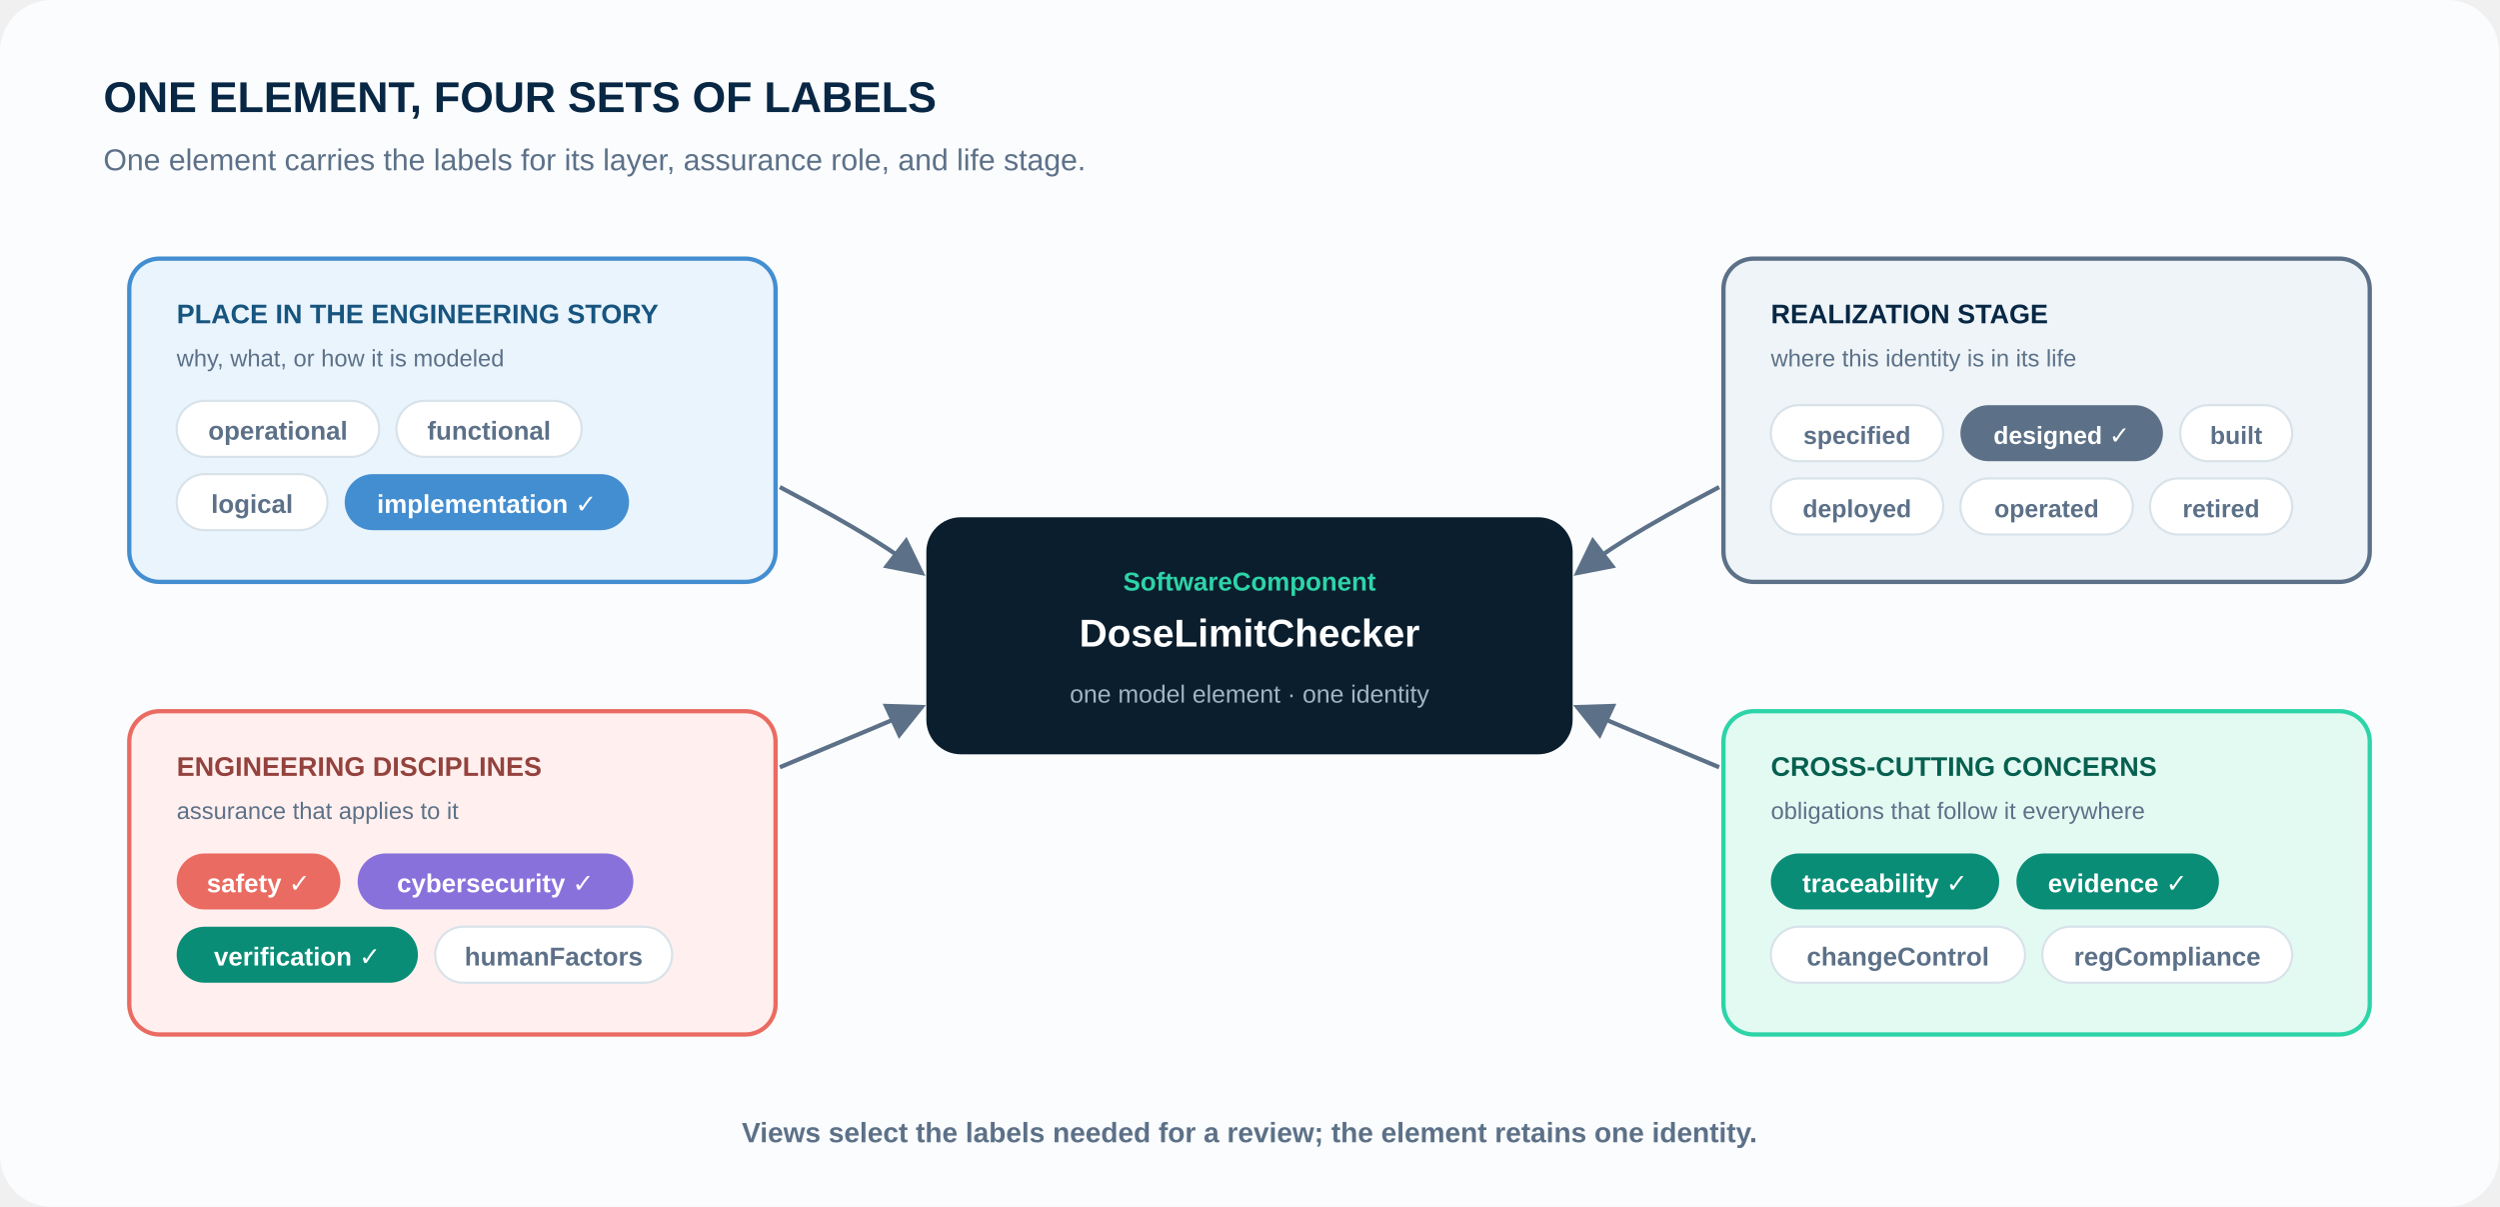
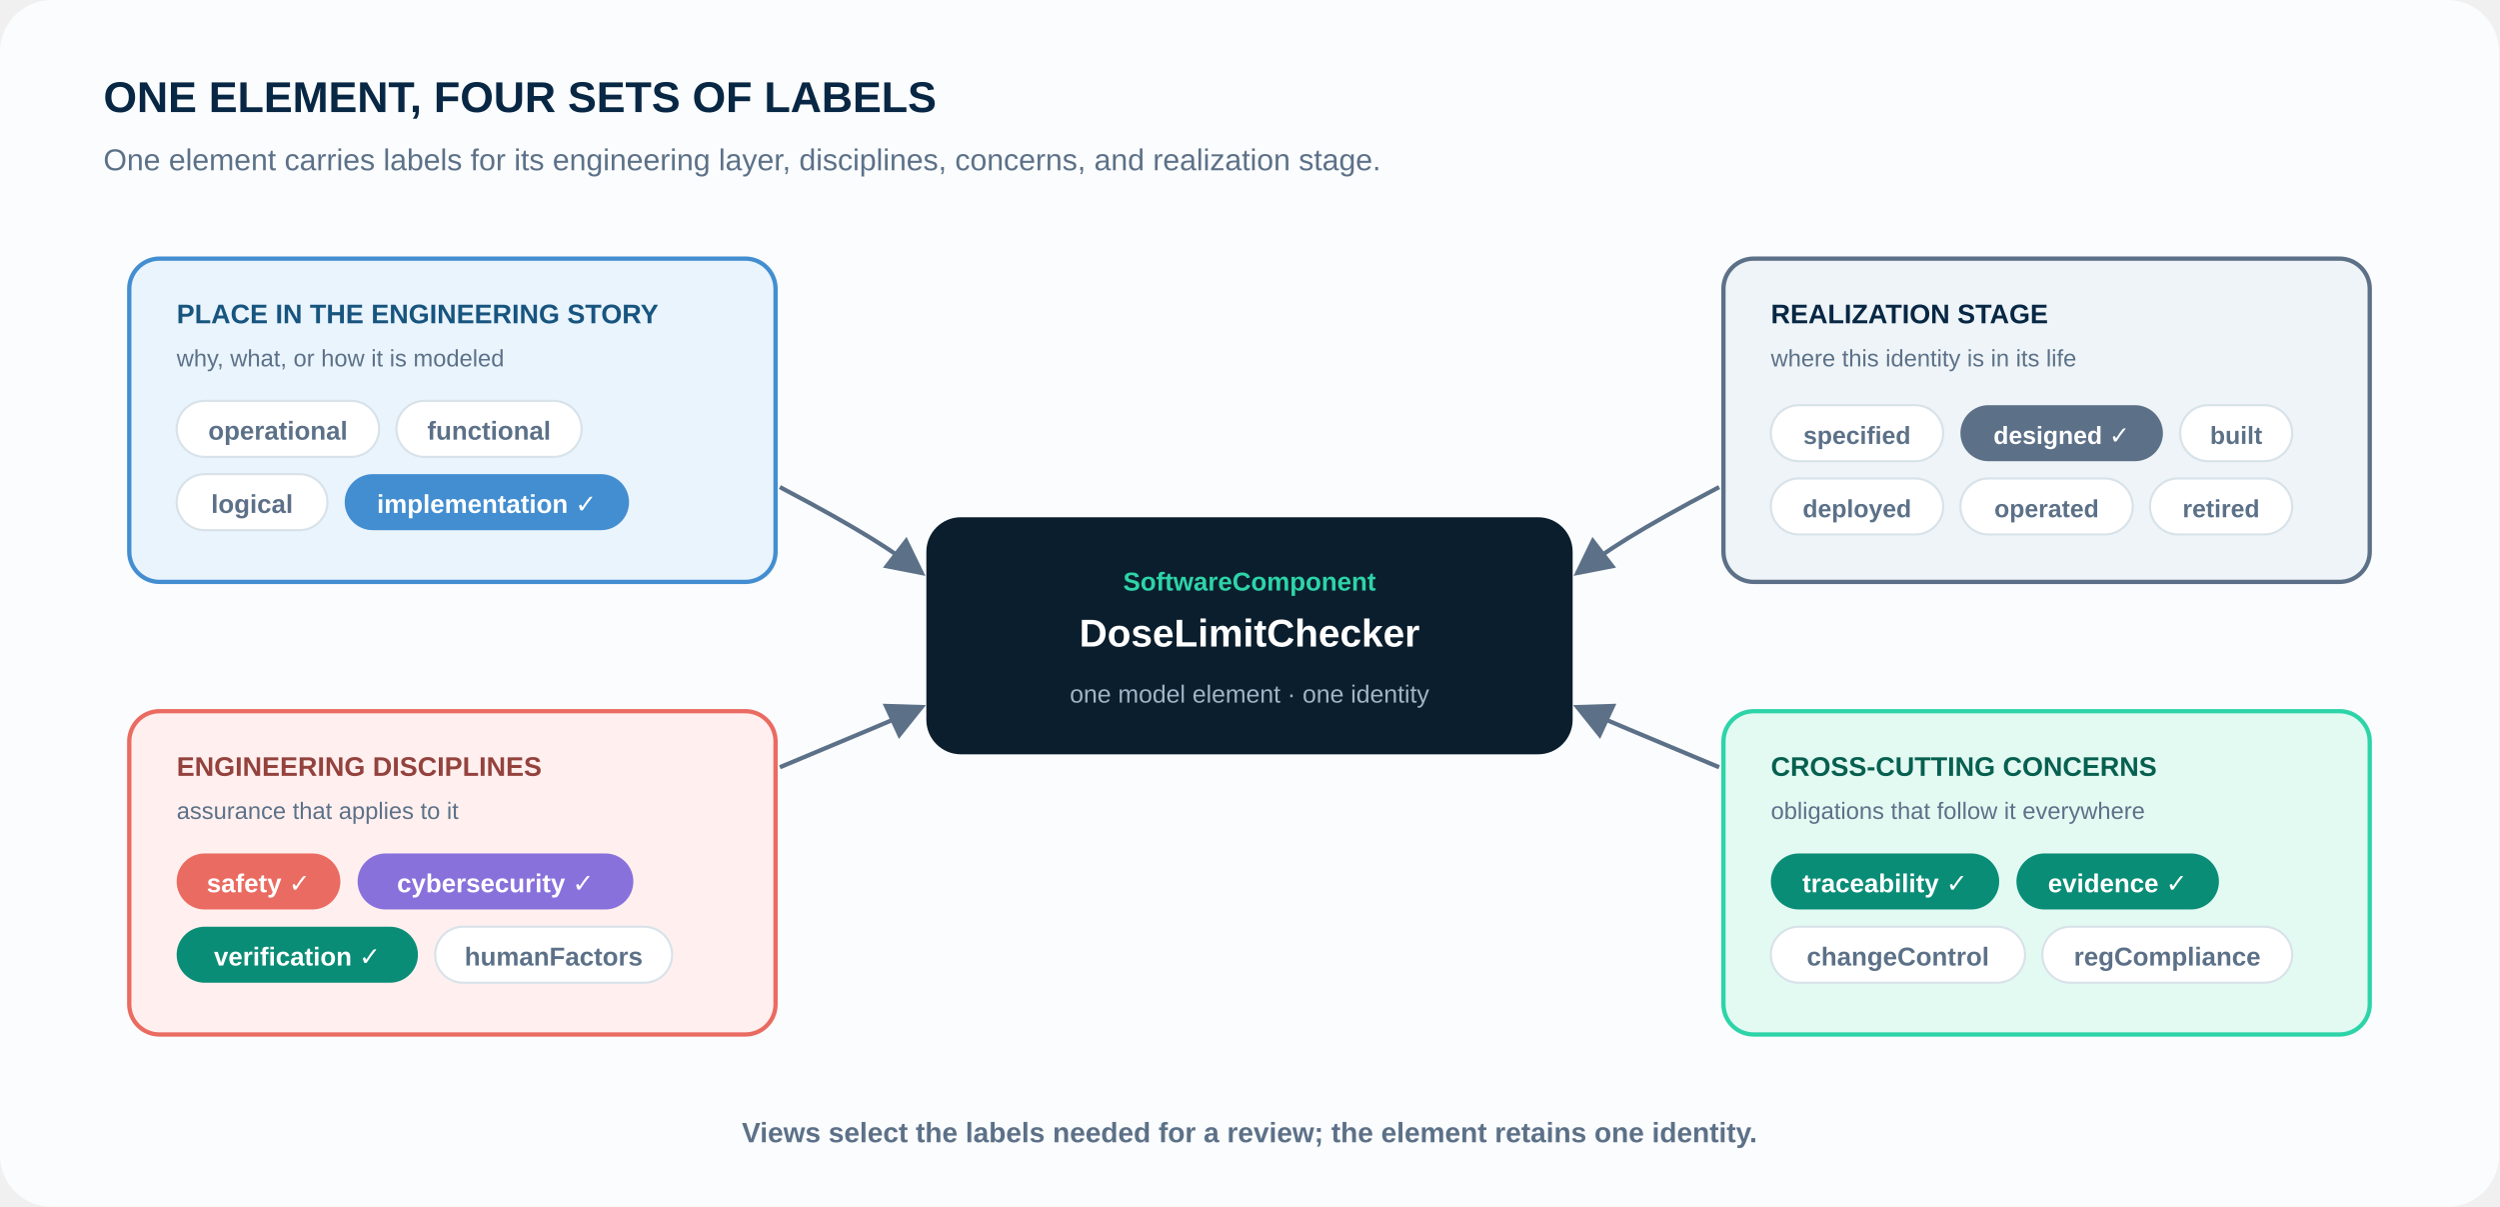
<svg xmlns="http://www.w3.org/2000/svg" width="1160" height="560" viewBox="0 0 1160 560" role="img" aria-labelledby="odtitle oddesc">
  <defs>
    <marker id="odarrow" markerWidth="9" markerHeight="9" refX="8" refY="4.5" orient="auto">
      <path d="M0 0L9 4.5L0 9Z" fill="#5c7188" />
    </marker>
  </defs>
  <rect width="1160" height="560" rx="24" fill="#fbfcfd" />
  <text x="48" y="52" font-family="Nunito,Arial,sans-serif" font-size="20" font-weight="850" fill="#082744">ONE ELEMENT, FOUR SETS OF LABELS</text>
-   <text x="48" y="79" font-family="Nunito,Arial,sans-serif" font-size="14" fill="#5c7188">One element carries the labels for its layer, assurance role, and life stage.</text>
+   <text x="48" y="79" font-family="Nunito,Arial,sans-serif" font-size="14" fill="#5c7188">One element carries labels for its engineering layer, disciplines, concerns, and realization stage.</text>
  <g font-family="Nunito,Arial,sans-serif" text-anchor="middle">
    <rect x="430" y="240" width="300" height="110" rx="16" fill="#0b1e2d" />
    <text x="580" y="274" font-size="12" font-weight="800" fill="#2dd4a8">SoftwareComponent</text>
    <text x="580" y="300" font-size="18" font-weight="850" fill="#ffffff">DoseLimitChecker</text>
    <text x="580" y="326" font-size="11.5" fill="#9fb4c6">one model element · one identity</text>
  </g>
  <g font-family="Nunito,Arial,sans-serif">
    <rect x="60" y="120" width="300" height="150" rx="14" fill="#eaf4fd" stroke="#438ed0" stroke-width="2" />
    <text x="82" y="150" font-size="12.5" font-weight="850" fill="#17557f">PLACE IN THE ENGINEERING STORY</text>
    <text x="82" y="170" font-size="11" fill="#5c7188">why, what, or how it is modeled</text>
    <g font-size="12" font-weight="750">
      <rect x="82" y="186" width="94" height="26" rx="13" fill="#ffffff" stroke="#d8e2e9" />
      <text x="129" y="204" fill="#5c7188" text-anchor="middle">operational</text>
      <rect x="184" y="186" width="86" height="26" rx="13" fill="#ffffff" stroke="#d8e2e9" />
      <text x="227" y="204" fill="#5c7188" text-anchor="middle">functional</text>
      <rect x="82" y="220" width="70" height="26" rx="13" fill="#ffffff" stroke="#d8e2e9" />
      <text x="117" y="238" fill="#5c7188" text-anchor="middle">logical</text>
      <rect x="160" y="220" width="132" height="26" rx="13" fill="#438ed0" />
      <text x="226" y="238" fill="#ffffff" text-anchor="middle">implementation ✓</text>
    </g>
  </g>
  <g font-family="Nunito,Arial,sans-serif">
    <rect x="800" y="120" width="300" height="150" rx="14" fill="#eef4f7" stroke="#5c7188" stroke-width="2" />
    <text x="822" y="150" font-size="12.5" font-weight="850" fill="#082744">REALIZATION STAGE</text>
    <text x="822" y="170" font-size="11" fill="#5c7188">where this identity is in its life</text>
    <g font-size="11.5" font-weight="750">
      <rect x="822" y="188" width="80" height="26" rx="13" fill="#ffffff" stroke="#d8e2e9" />
      <text x="862" y="206" fill="#5c7188" text-anchor="middle">specified</text>
      <rect x="910" y="188" width="94" height="26" rx="13" fill="#5c7188" />
      <text x="957" y="206" fill="#ffffff" text-anchor="middle">designed ✓</text>
      <rect x="1012" y="188" width="52" height="26" rx="13" fill="#ffffff" stroke="#d8e2e9" />
      <text x="1038" y="206" fill="#5c7188" text-anchor="middle">built</text>
      <rect x="822" y="222" width="80" height="26" rx="13" fill="#ffffff" stroke="#d8e2e9" />
      <text x="862" y="240" fill="#5c7188" text-anchor="middle">deployed</text>
      <rect x="910" y="222" width="80" height="26" rx="13" fill="#ffffff" stroke="#d8e2e9" />
      <text x="950" y="240" fill="#5c7188" text-anchor="middle">operated</text>
      <rect x="998" y="222" width="66" height="26" rx="13" fill="#ffffff" stroke="#d8e2e9" />
      <text x="1031" y="240" fill="#5c7188" text-anchor="middle">retired</text>
    </g>
  </g>
  <g font-family="Nunito,Arial,sans-serif">
    <rect x="60" y="330" width="300" height="150" rx="14" fill="#fff0ef" stroke="#ea6b61" stroke-width="2" />
    <text x="82" y="360" font-size="12.5" font-weight="850" fill="#94423d">ENGINEERING DISCIPLINES</text>
    <text x="82" y="380" font-size="11" fill="#5c7188">assurance that applies to it</text>
    <g font-size="12" font-weight="750">
      <rect x="82" y="396" width="76" height="26" rx="13" fill="#ea6b61" />
      <text x="120" y="414" fill="#ffffff" text-anchor="middle">safety ✓</text>
      <rect x="166" y="396" width="128" height="26" rx="13" fill="#8971dc" />
      <text x="230" y="414" fill="#ffffff" text-anchor="middle">cybersecurity ✓</text>
      <rect x="82" y="430" width="112" height="26" rx="13" fill="#0a8d76" />
      <text x="138" y="448" fill="#ffffff" text-anchor="middle">verification ✓</text>
      <rect x="202" y="430" width="110" height="26" rx="13" fill="#ffffff" stroke="#d8e2e9" />
      <text x="257" y="448" fill="#5c7188" text-anchor="middle">humanFactors</text>
    </g>
  </g>
  <g font-family="Nunito,Arial,sans-serif">
    <rect x="800" y="330" width="300" height="150" rx="14" fill="#e3faf3" stroke="#2dd4a8" stroke-width="2" />
    <text x="822" y="360" font-size="12.5" font-weight="850" fill="#07604f">CROSS-CUTTING CONCERNS</text>
    <text x="822" y="380" font-size="11" fill="#5c7188">obligations that follow it everywhere</text>
    <g font-size="12" font-weight="750">
      <rect x="822" y="396" width="106" height="26" rx="13" fill="#0a8d76" />
      <text x="875" y="414" fill="#ffffff" text-anchor="middle">traceability ✓</text>
      <rect x="936" y="396" width="94" height="26" rx="13" fill="#0a8d76" />
      <text x="983" y="414" fill="#ffffff" text-anchor="middle">evidence ✓</text>
      <rect x="822" y="430" width="118" height="26" rx="13" fill="#ffffff" stroke="#d8e2e9" />
      <text x="881" y="448" fill="#5c7188" text-anchor="middle">changeControl</text>
      <rect x="948" y="430" width="116" height="26" rx="13" fill="#ffffff" stroke="#d8e2e9" />
      <text x="1006" y="448" fill="#5c7188" text-anchor="middle">regCompliance</text>
    </g>
  </g>
  <g stroke="#5c7188" stroke-width="2" fill="none" marker-end="url(#odarrow)">
    <path d="M362 226 C 400 246 415 256 428 266" />
    <path d="M798 226 C 760 246 745 256 732 266" />
    <path d="M362 356 C 400 340 415 334 428 328" />
    <path d="M798 356 C 760 340 745 334 732 328" />
  </g>
  <text x="580" y="530" font-family="Nunito,Arial,sans-serif" font-size="13" font-weight="750" fill="#5c7188" text-anchor="middle">Views select the labels needed for a review; the element retains one identity.</text>
</svg>
